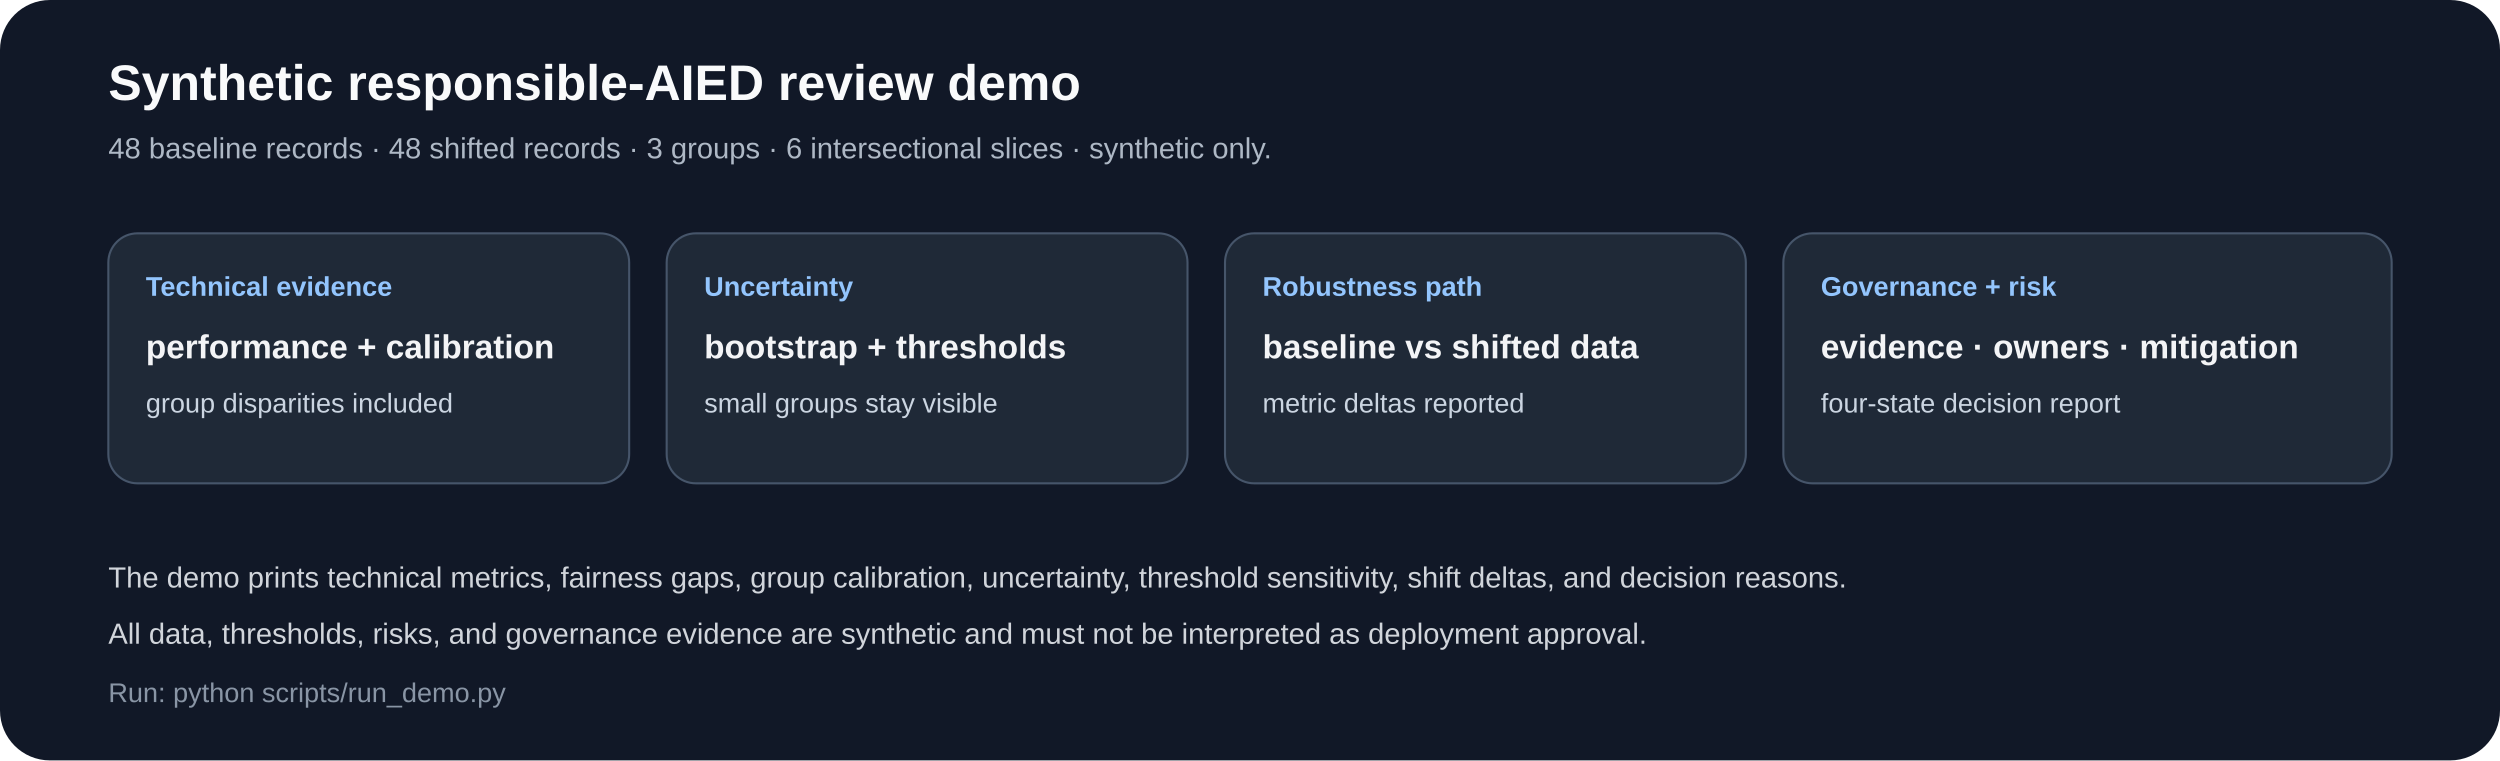
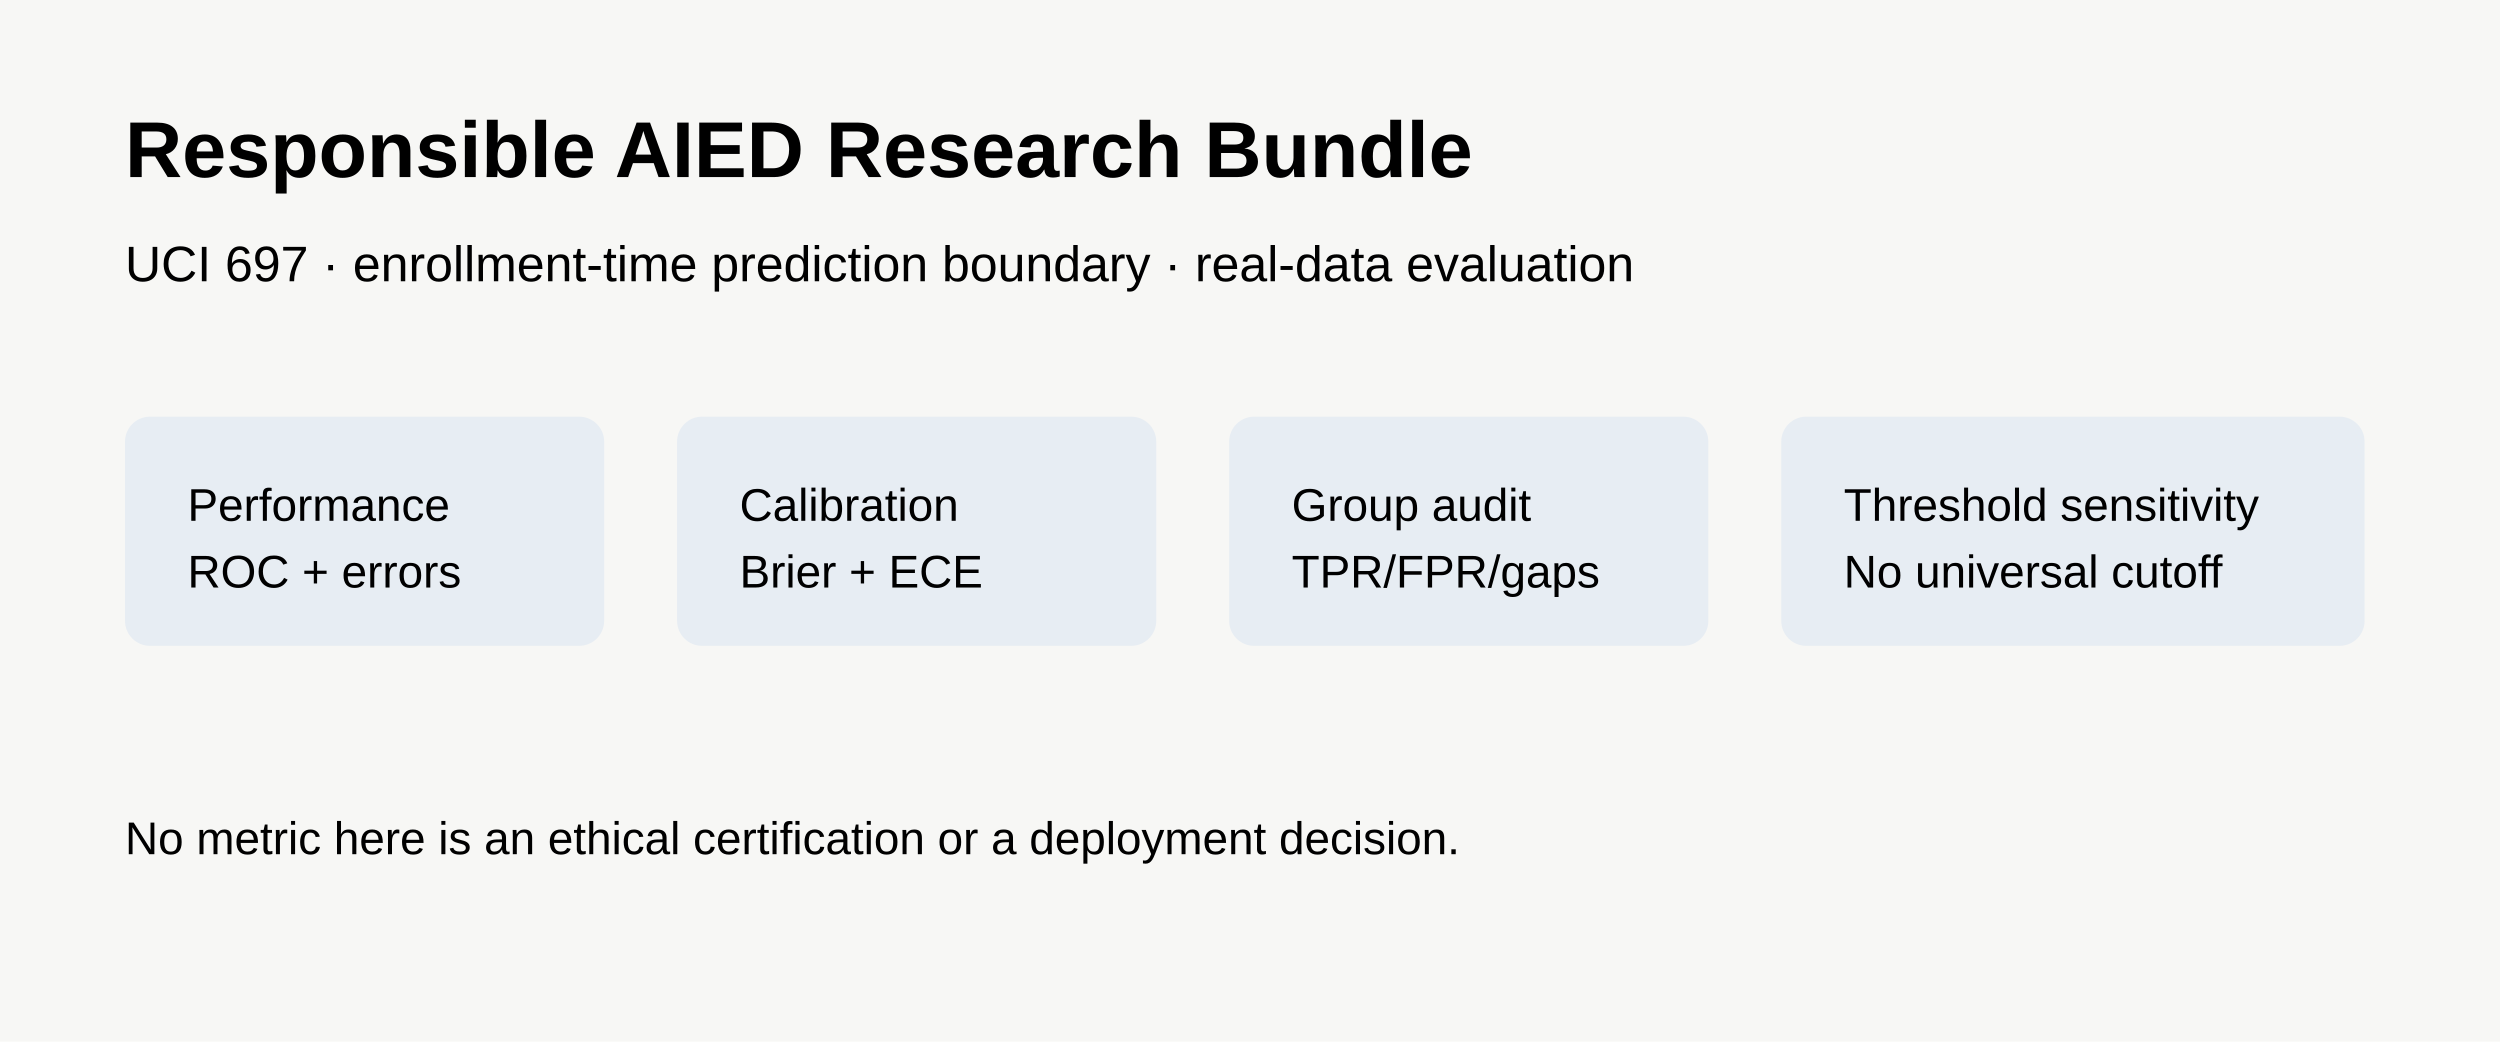
- <svg xmlns="http://www.w3.org/2000/svg" width="1200" height="365" viewBox="0 0 1200 365" role="img" aria-labelledby="title desc">
-   <rect width="1200" height="365" rx="24" fill="#111827" />
-   <text x="52" y="48" font-family="Arial,Helvetica,sans-serif" font-size="24" font-weight="700" fill="#f9fafb">Synthetic responsible-AIED review demo</text>
-   <text x="52" y="76" font-family="Arial,Helvetica,sans-serif" font-size="14" fill="#aeb8c5">48 baseline records · 48 shifted records · 3 groups · 6 intersectional slices · synthetic only.</text>
-   <rect x="52" y="112" width="250" height="120" rx="14" fill="#1f2937" stroke="#46556a" />
-   <text x="70" y="142" font-family="Arial" font-size="13" font-weight="600" fill="#93c5fd">Technical evidence</text>
-   <text x="70" y="172" font-family="Arial" font-size="16" font-weight="600" fill="#f3f4f6">performance + calibration</text>
-   <text x="70" y="198" font-family="Arial" font-size="13" fill="#cbd5e1">group disparities included</text>
-   <rect x="320" y="112" width="250" height="120" rx="14" fill="#1f2937" stroke="#46556a" />
-   <text x="338" y="142" font-family="Arial" font-size="13" font-weight="600" fill="#93c5fd">Uncertainty</text>
-   <text x="338" y="172" font-family="Arial" font-size="16" font-weight="600" fill="#f3f4f6">bootstrap + thresholds</text>
-   <text x="338" y="198" font-family="Arial" font-size="13" fill="#cbd5e1">small groups stay visible</text>
-   <rect x="588" y="112" width="250" height="120" rx="14" fill="#1f2937" stroke="#46556a" />
-   <text x="606" y="142" font-family="Arial" font-size="13" font-weight="600" fill="#93c5fd">Robustness path</text>
-   <text x="606" y="172" font-family="Arial" font-size="16" font-weight="600" fill="#f3f4f6">baseline vs shifted data</text>
-   <text x="606" y="198" font-family="Arial" font-size="13" fill="#cbd5e1">metric deltas reported</text>
-   <rect x="856" y="112" width="292" height="120" rx="14" fill="#1f2937" stroke="#46556a" />
-   <text x="874" y="142" font-family="Arial" font-size="13" font-weight="600" fill="#93c5fd">Governance + risk</text>
-   <text x="874" y="172" font-family="Arial" font-size="16" font-weight="600" fill="#f3f4f6">evidence · owners · mitigation</text>
-   <text x="874" y="198" font-family="Arial" font-size="13" fill="#cbd5e1">four-state decision report</text>
-   <text x="52" y="282" font-family="Arial" font-size="14" fill="#d1d5db">The demo prints technical metrics, fairness gaps, group calibration, uncertainty, threshold sensitivity, shift deltas, and decision reasons.</text>
-   <text x="52" y="309" font-family="Arial" font-size="14" fill="#d1d5db">All data, thresholds, risks, and governance evidence are synthetic and must not be interpreted as deployment approval.</text>
-   <text x="52" y="337" font-family="Arial" font-size="13" fill="#8995a5">Run: python scripts/run_demo.py</text>
+ <svg xmlns="http://www.w3.org/2000/svg" width="1200" height="500" viewBox="0 0 1200 500">
+   <rect width="1200" height="500" fill="#f7f7f5" />
+   <text x="60" y="85" font-family="Arial" font-size="38" font-weight="700">Responsible AIED Research Bundle</text>
+   <text x="60" y="135" font-family="Arial" font-size="24">UCI 697 · enrollment-time prediction boundary · real-data evaluation</text>
+   <g font-family="Arial" font-size="22">
+     <rect x="60" y="200" width="230" height="110" rx="12" fill="#e7edf3" />
+     <text x="90" y="250">Performance</text>
+     <text x="90" y="282">ROC + errors</text>
+     <rect x="325" y="200" width="230" height="110" rx="12" fill="#e7edf3" />
+     <text x="355" y="250">Calibration</text>
+     <text x="355" y="282">Brier + ECE</text>
+     <rect x="590" y="200" width="230" height="110" rx="12" fill="#e7edf3" />
+     <text x="620" y="250">Group audit</text>
+     <text x="620" y="282">TPR/FPR/gaps</text>
+     <rect x="855" y="200" width="280" height="110" rx="12" fill="#e7edf3" />
+     <text x="885" y="250">Threshold sensitivity</text>
+     <text x="885" y="282">No universal cutoff</text>
+   </g>
+   <text x="60" y="410" font-family="Arial" font-size="22">No metric here is an ethical certification or a deployment decision.</text>
</svg>
